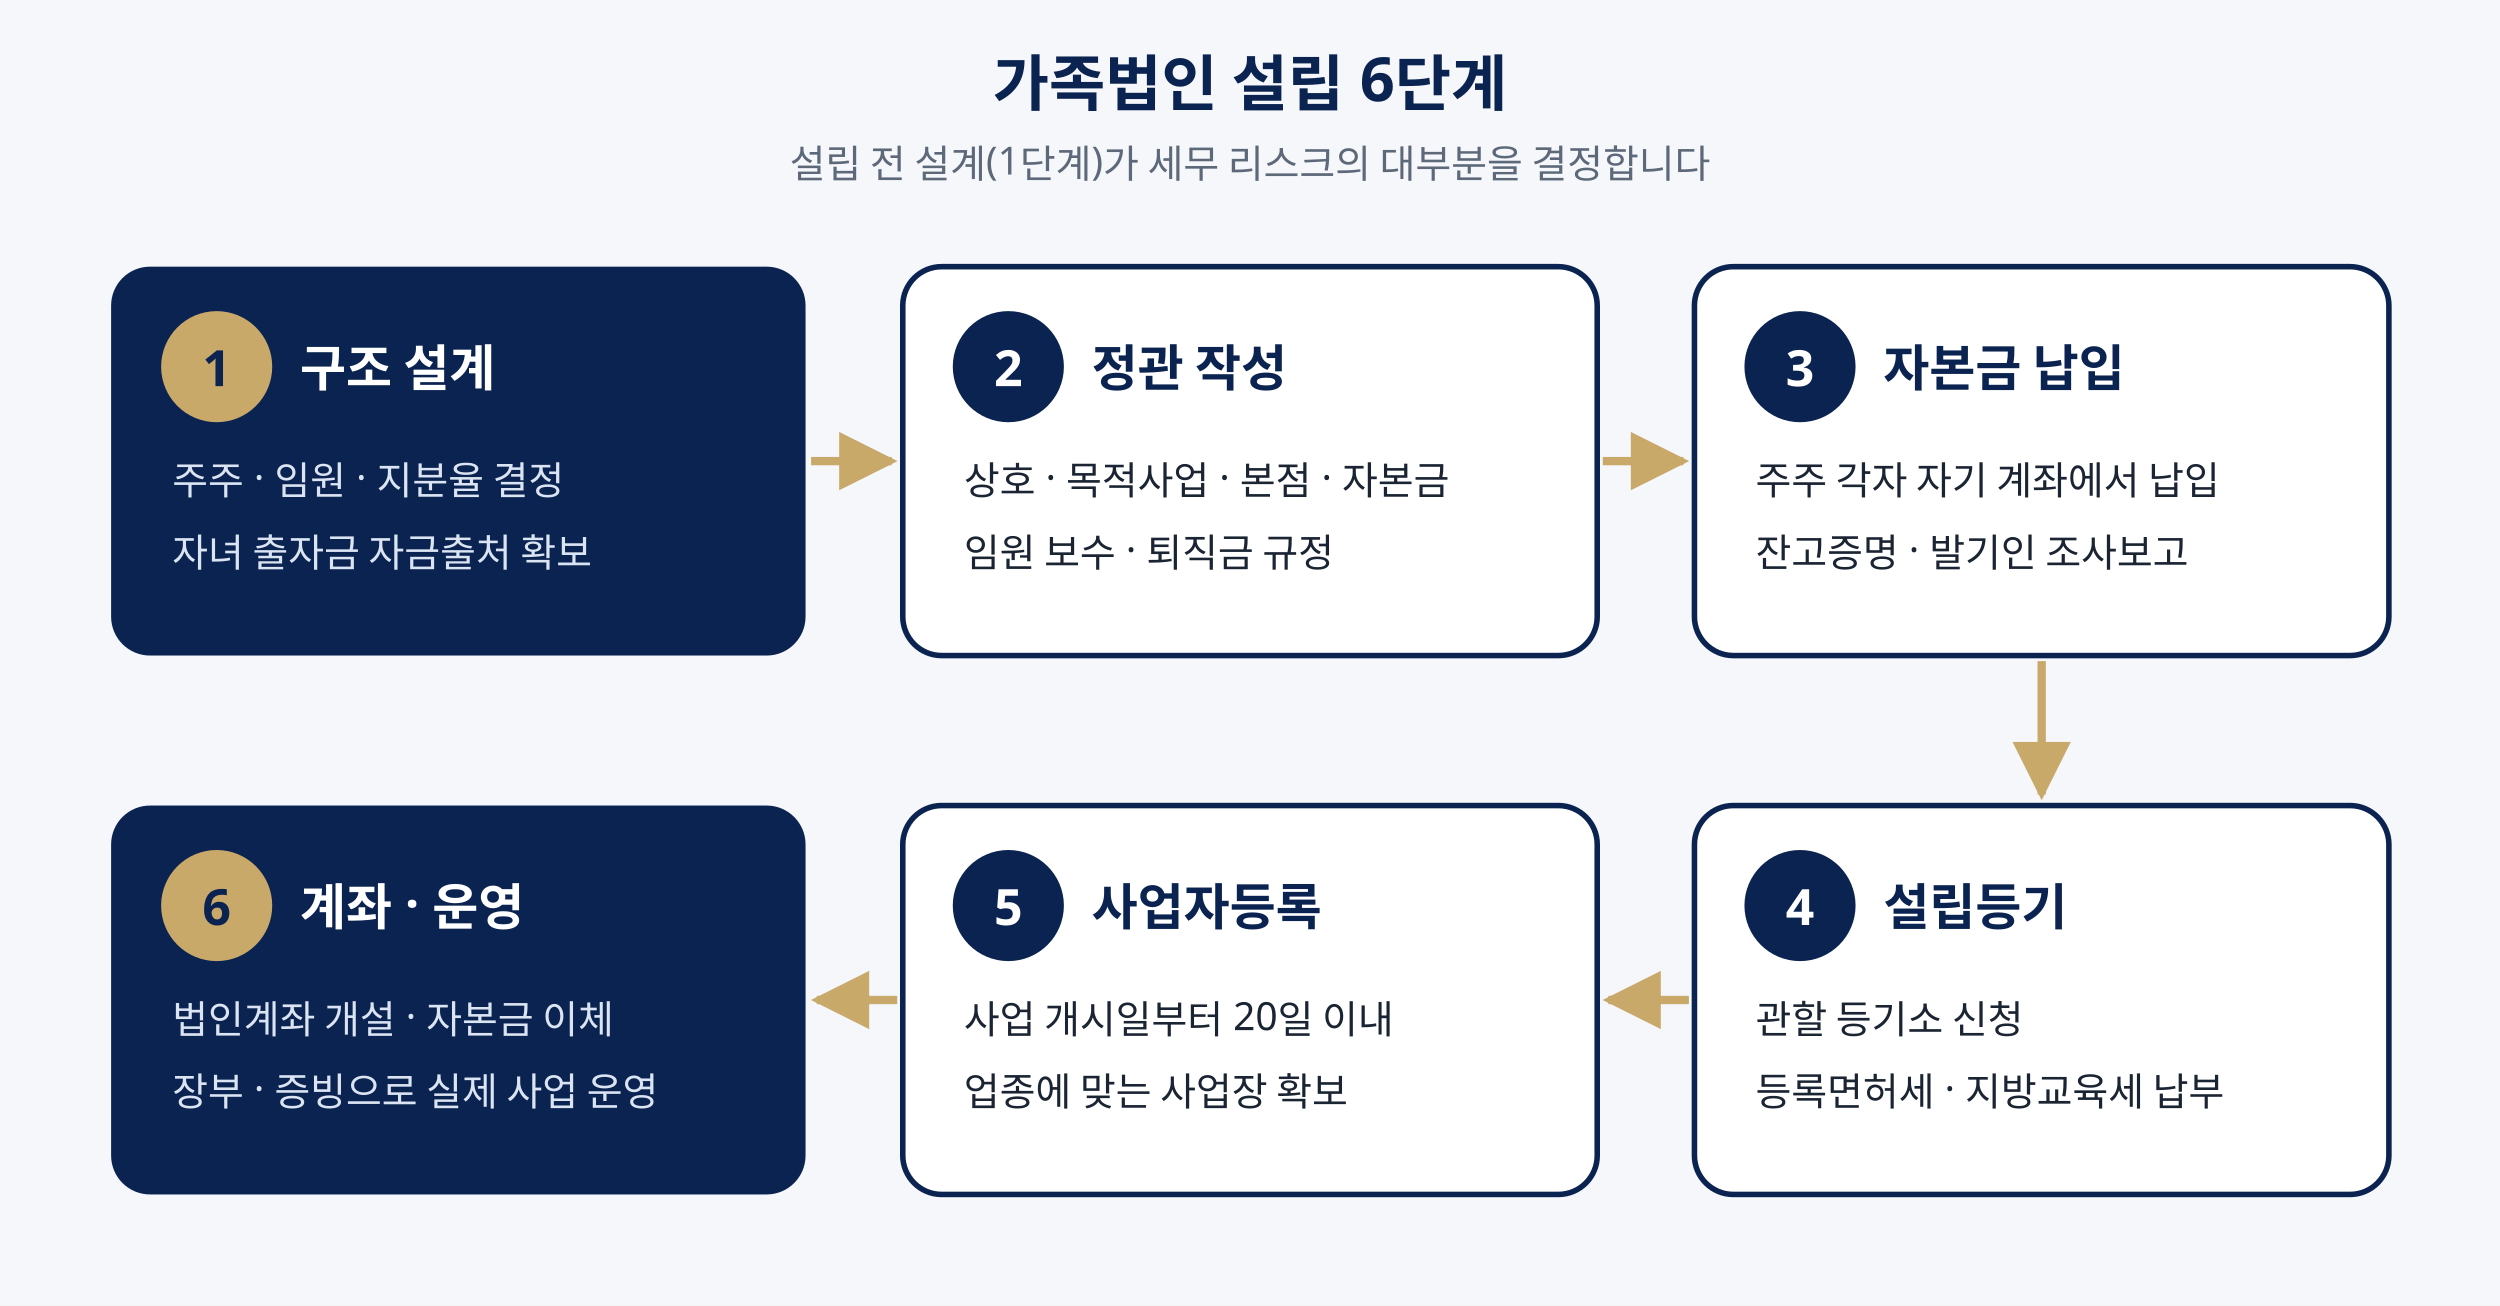
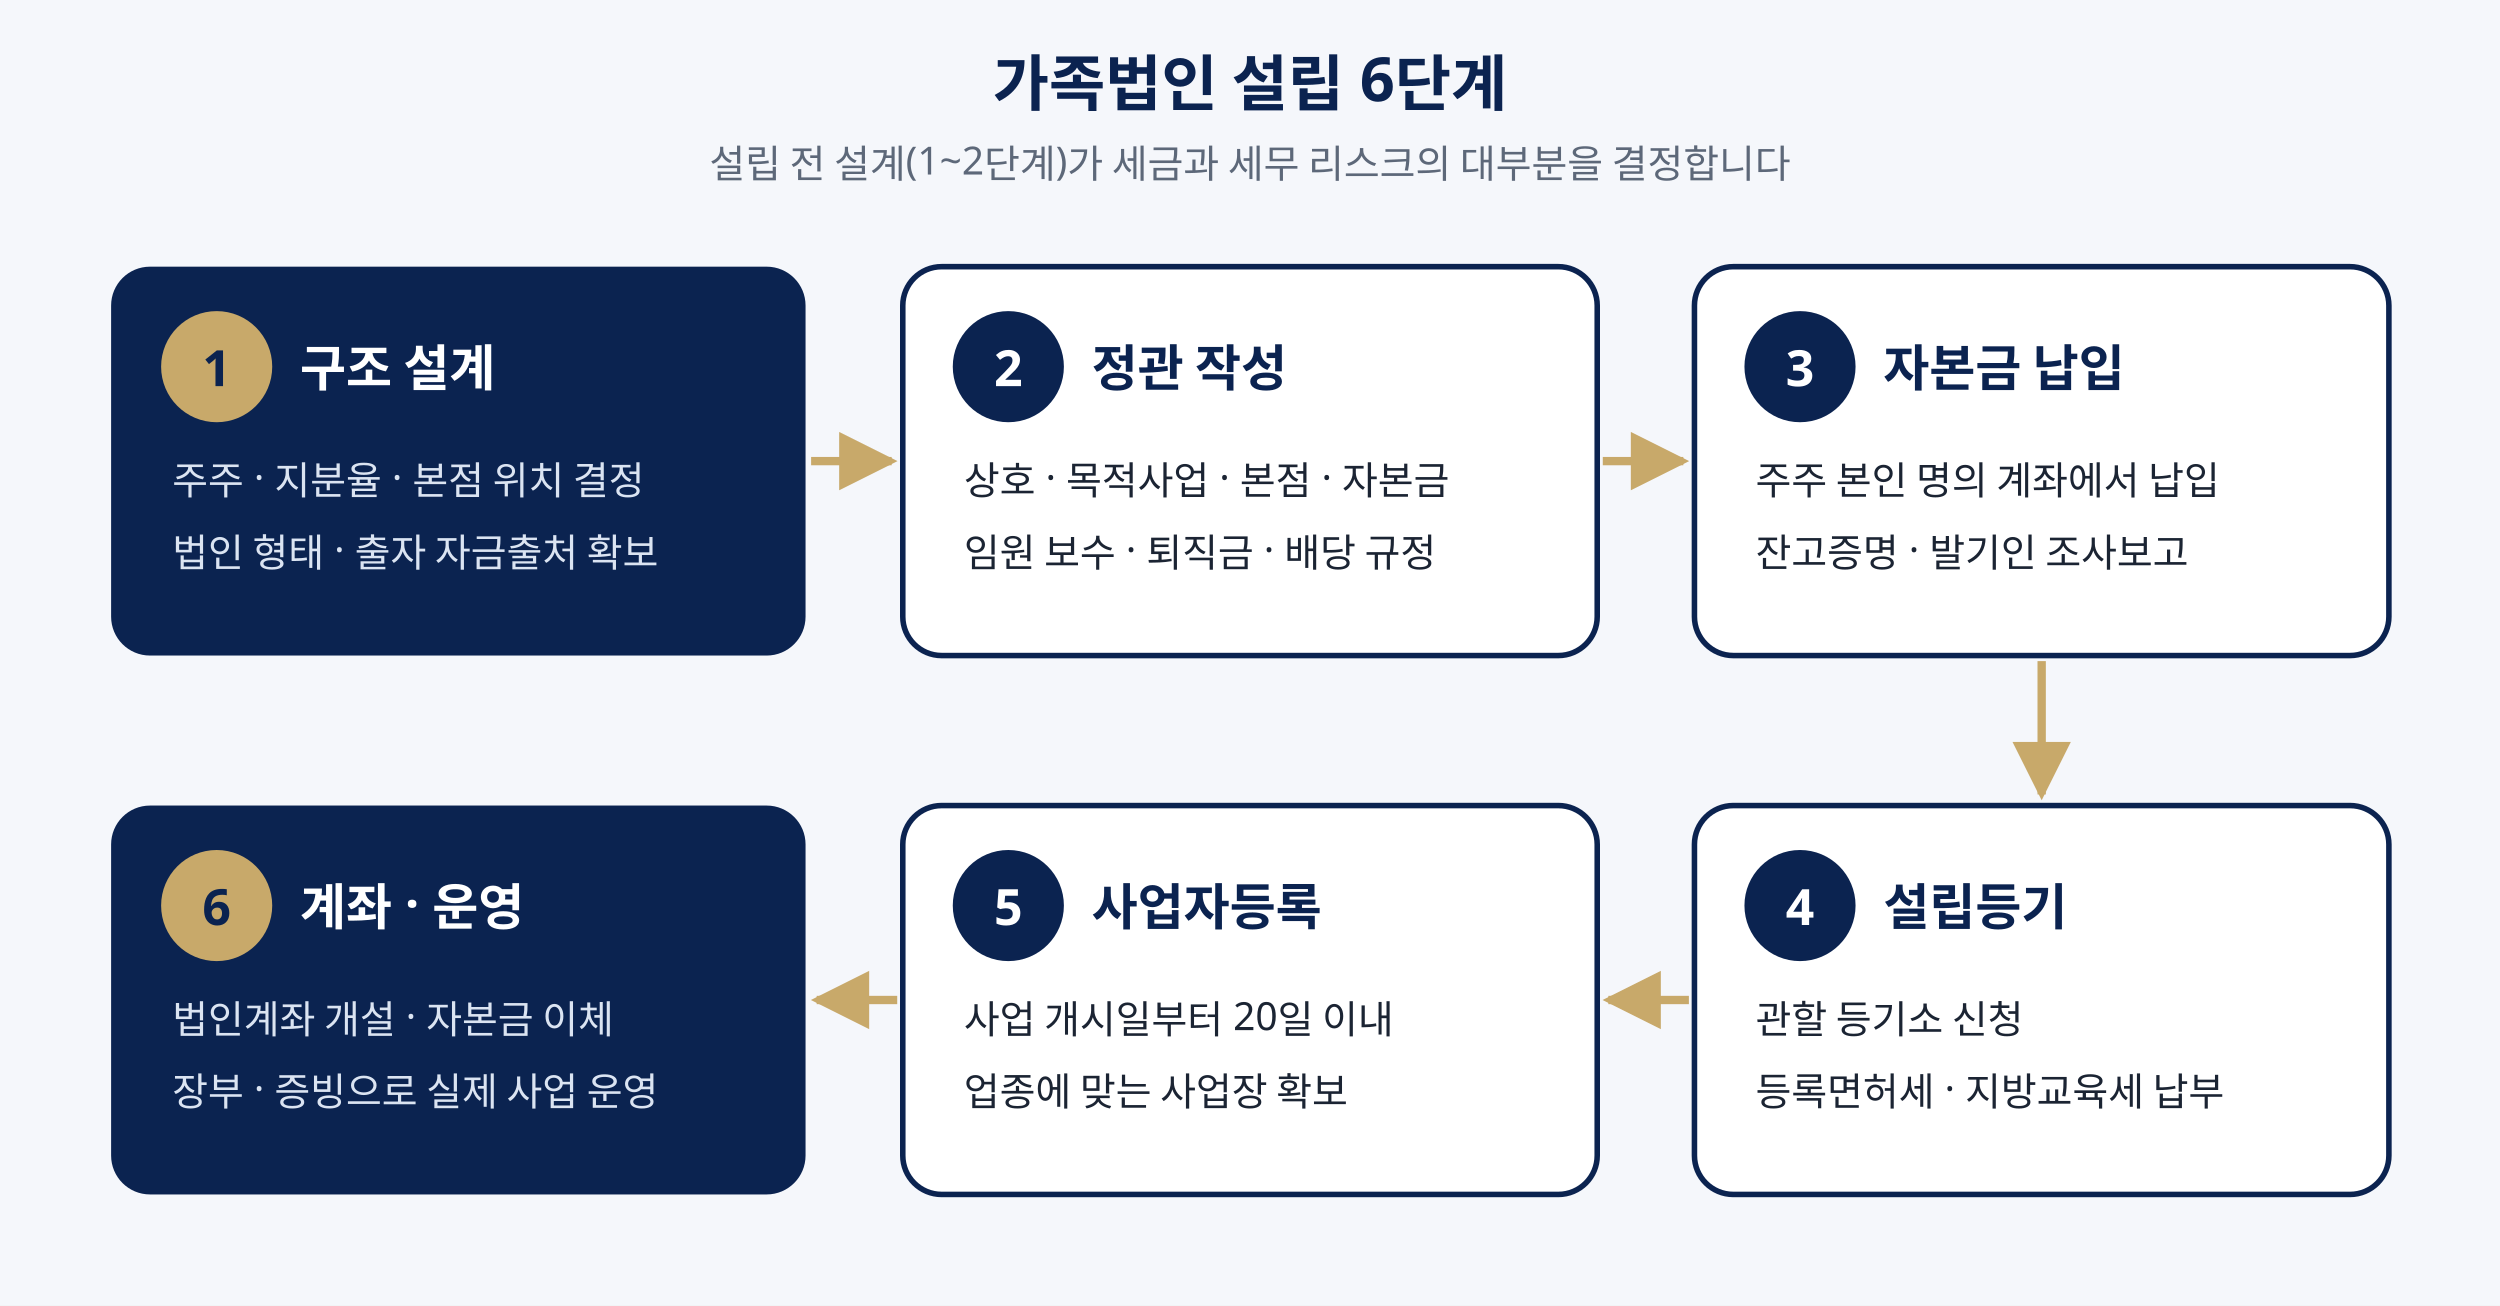
<svg xmlns="http://www.w3.org/2000/svg" viewBox="0 0 900 470" font-family="'Noto Sans KR','Apple SD Gothic Neo','Malgun Gothic',sans-serif">
  <defs>
    <marker id="a" viewBox="0 0 10 10" refX="9" refY="5" markerWidth="7" markerHeight="7" orient="auto">
      <path d="M0,0 L10,5 L0,10 z" fill="#c8a96a" />
    </marker>
  </defs>
  <rect width="900" height="470" fill="#f5f7fb" />
  <text x="450" y="38" text-anchor="middle" font-size="22" font-weight="700" fill="#0b2350">가족법인 설립 6단계</text>
-   <text x="450" y="64" text-anchor="middle" font-size="14" fill="#5d6879">설립 전 설계(1단계)가 세무 리스크의 대부분을 결정합니다</text>
+   <text x="450" y="64" text-anchor="middle" font-size="14" fill="#5d6879">설립 전 설계(1~2단계)가 세금과 세무 리스크의 대부분을 결정합니다</text>
  <g>
    <rect x="40" y="96" width="250" height="140" rx="14" fill="#0b2350" />
    <circle cx="78" cy="132" r="20" fill="#c8a96a" />
    <text x="78" y="139" text-anchor="middle" font-size="18" font-weight="700" fill="#0b2350">1</text>
    <text x="108" y="139" font-size="18" font-weight="700" fill="#fff">구조 설계</text>
-     <text x="62" y="178" font-size="14" fill="#dbe4f2">주주 · 임원 · 지분율 결정</text>
-     <text x="62" y="204" font-size="14" fill="#dbe4f2">자녀 출자금 자금출처 확보</text>
+     <text x="62" y="178" font-size="14" fill="#dbe4f2">주주 · 지분율 · 본점 위치 결정</text>
+     <text x="62" y="204" font-size="14" fill="#dbe4f2">법인 형태 · 출자 자금출처 확보</text>
    <rect x="325" y="96" width="250" height="140" rx="14" fill="#fff" stroke="#0b2350" stroke-width="2" />
    <circle cx="363" cy="132" r="20" fill="#0b2350" />
    <text x="363" y="139" text-anchor="middle" font-size="18" font-weight="700" fill="#fff">2</text>
    <text x="393" y="139" font-size="18" font-weight="700" fill="#0b2350">정관 작성</text>
    <text x="347" y="178" font-size="14" fill="#1b2433">상호 · 목적사업 · 본점 · 자본금</text>
-     <text x="347" y="204" font-size="14" fill="#1b2433">임원 보수 · 퇴직금 규정</text>
+     <text x="347" y="204" font-size="14" fill="#1b2433">임원 보수 · 퇴직금 · 배당 규정</text>
    <rect x="610" y="96" width="250" height="140" rx="14" fill="#fff" stroke="#0b2350" stroke-width="2" />
    <circle cx="648" cy="132" r="20" fill="#0b2350" />
    <text x="648" y="139" text-anchor="middle" font-size="18" font-weight="700" fill="#fff">3</text>
    <text x="678" y="139" font-size="18" font-weight="700" fill="#0b2350">자본금 납입</text>
-     <text x="632" y="178" font-size="14" fill="#1b2433">주주 각자 자기 계좌에서 납입</text>
+     <text x="632" y="178" font-size="14" fill="#1b2433">주주 본인 명의 계좌에서 납입</text>
    <text x="632" y="204" font-size="14" fill="#1b2433">잔고증명 · 발기인 조사보고</text>
    <rect x="610" y="290" width="250" height="140" rx="14" fill="#fff" stroke="#0b2350" stroke-width="2" />
    <circle cx="648" cy="326" r="20" fill="#0b2350" />
    <text x="648" y="333" text-anchor="middle" font-size="18" font-weight="700" fill="#fff">4</text>
    <text x="678" y="333" font-size="18" font-weight="700" fill="#0b2350">설립등기</text>
    <text x="632" y="372" font-size="14" fill="#1b2433">관할 등기소 신청</text>
    <text x="632" y="398" font-size="14" fill="#1b2433">등록면허세 · 지방교육세 납부</text>
    <rect x="325" y="290" width="250" height="140" rx="14" fill="#fff" stroke="#0b2350" stroke-width="2" />
    <circle cx="363" cy="326" r="20" fill="#0b2350" />
    <text x="363" y="333" text-anchor="middle" font-size="18" font-weight="700" fill="#fff">5</text>
    <text x="393" y="333" font-size="18" font-weight="700" fill="#0b2350">사업자등록</text>
    <text x="347" y="372" font-size="14" fill="#1b2433">사업 개시일부터 20일 이내</text>
    <text x="347" y="398" font-size="14" fill="#1b2433">업종에 맞는 사업장 확보</text>
    <rect x="40" y="290" width="250" height="140" rx="14" fill="#0b2350" />
    <circle cx="78" cy="326" r="20" fill="#c8a96a" />
    <text x="78" y="333" text-anchor="middle" font-size="18" font-weight="700" fill="#0b2350">6</text>
    <text x="108" y="333" font-size="18" font-weight="700" fill="#fff">계좌 · 운영</text>
    <text x="62" y="372" font-size="14" fill="#dbe4f2">법인계좌 개설 · 자본금 이체</text>
    <text x="62" y="398" font-size="14" fill="#dbe4f2">장부 · 증빙으로 실제 사업 운영</text>
  </g>
  <g stroke="#c8a96a" stroke-width="3" fill="none" marker-end="url(#a)">
    <path d="M292,166 L321,166" />
    <path d="M577,166 L606,166" />
    <path d="M735,238 L735,286" />
    <path d="M608,360 L579,360" />
    <path d="M323,360 L294,360" />
  </g>
</svg>
